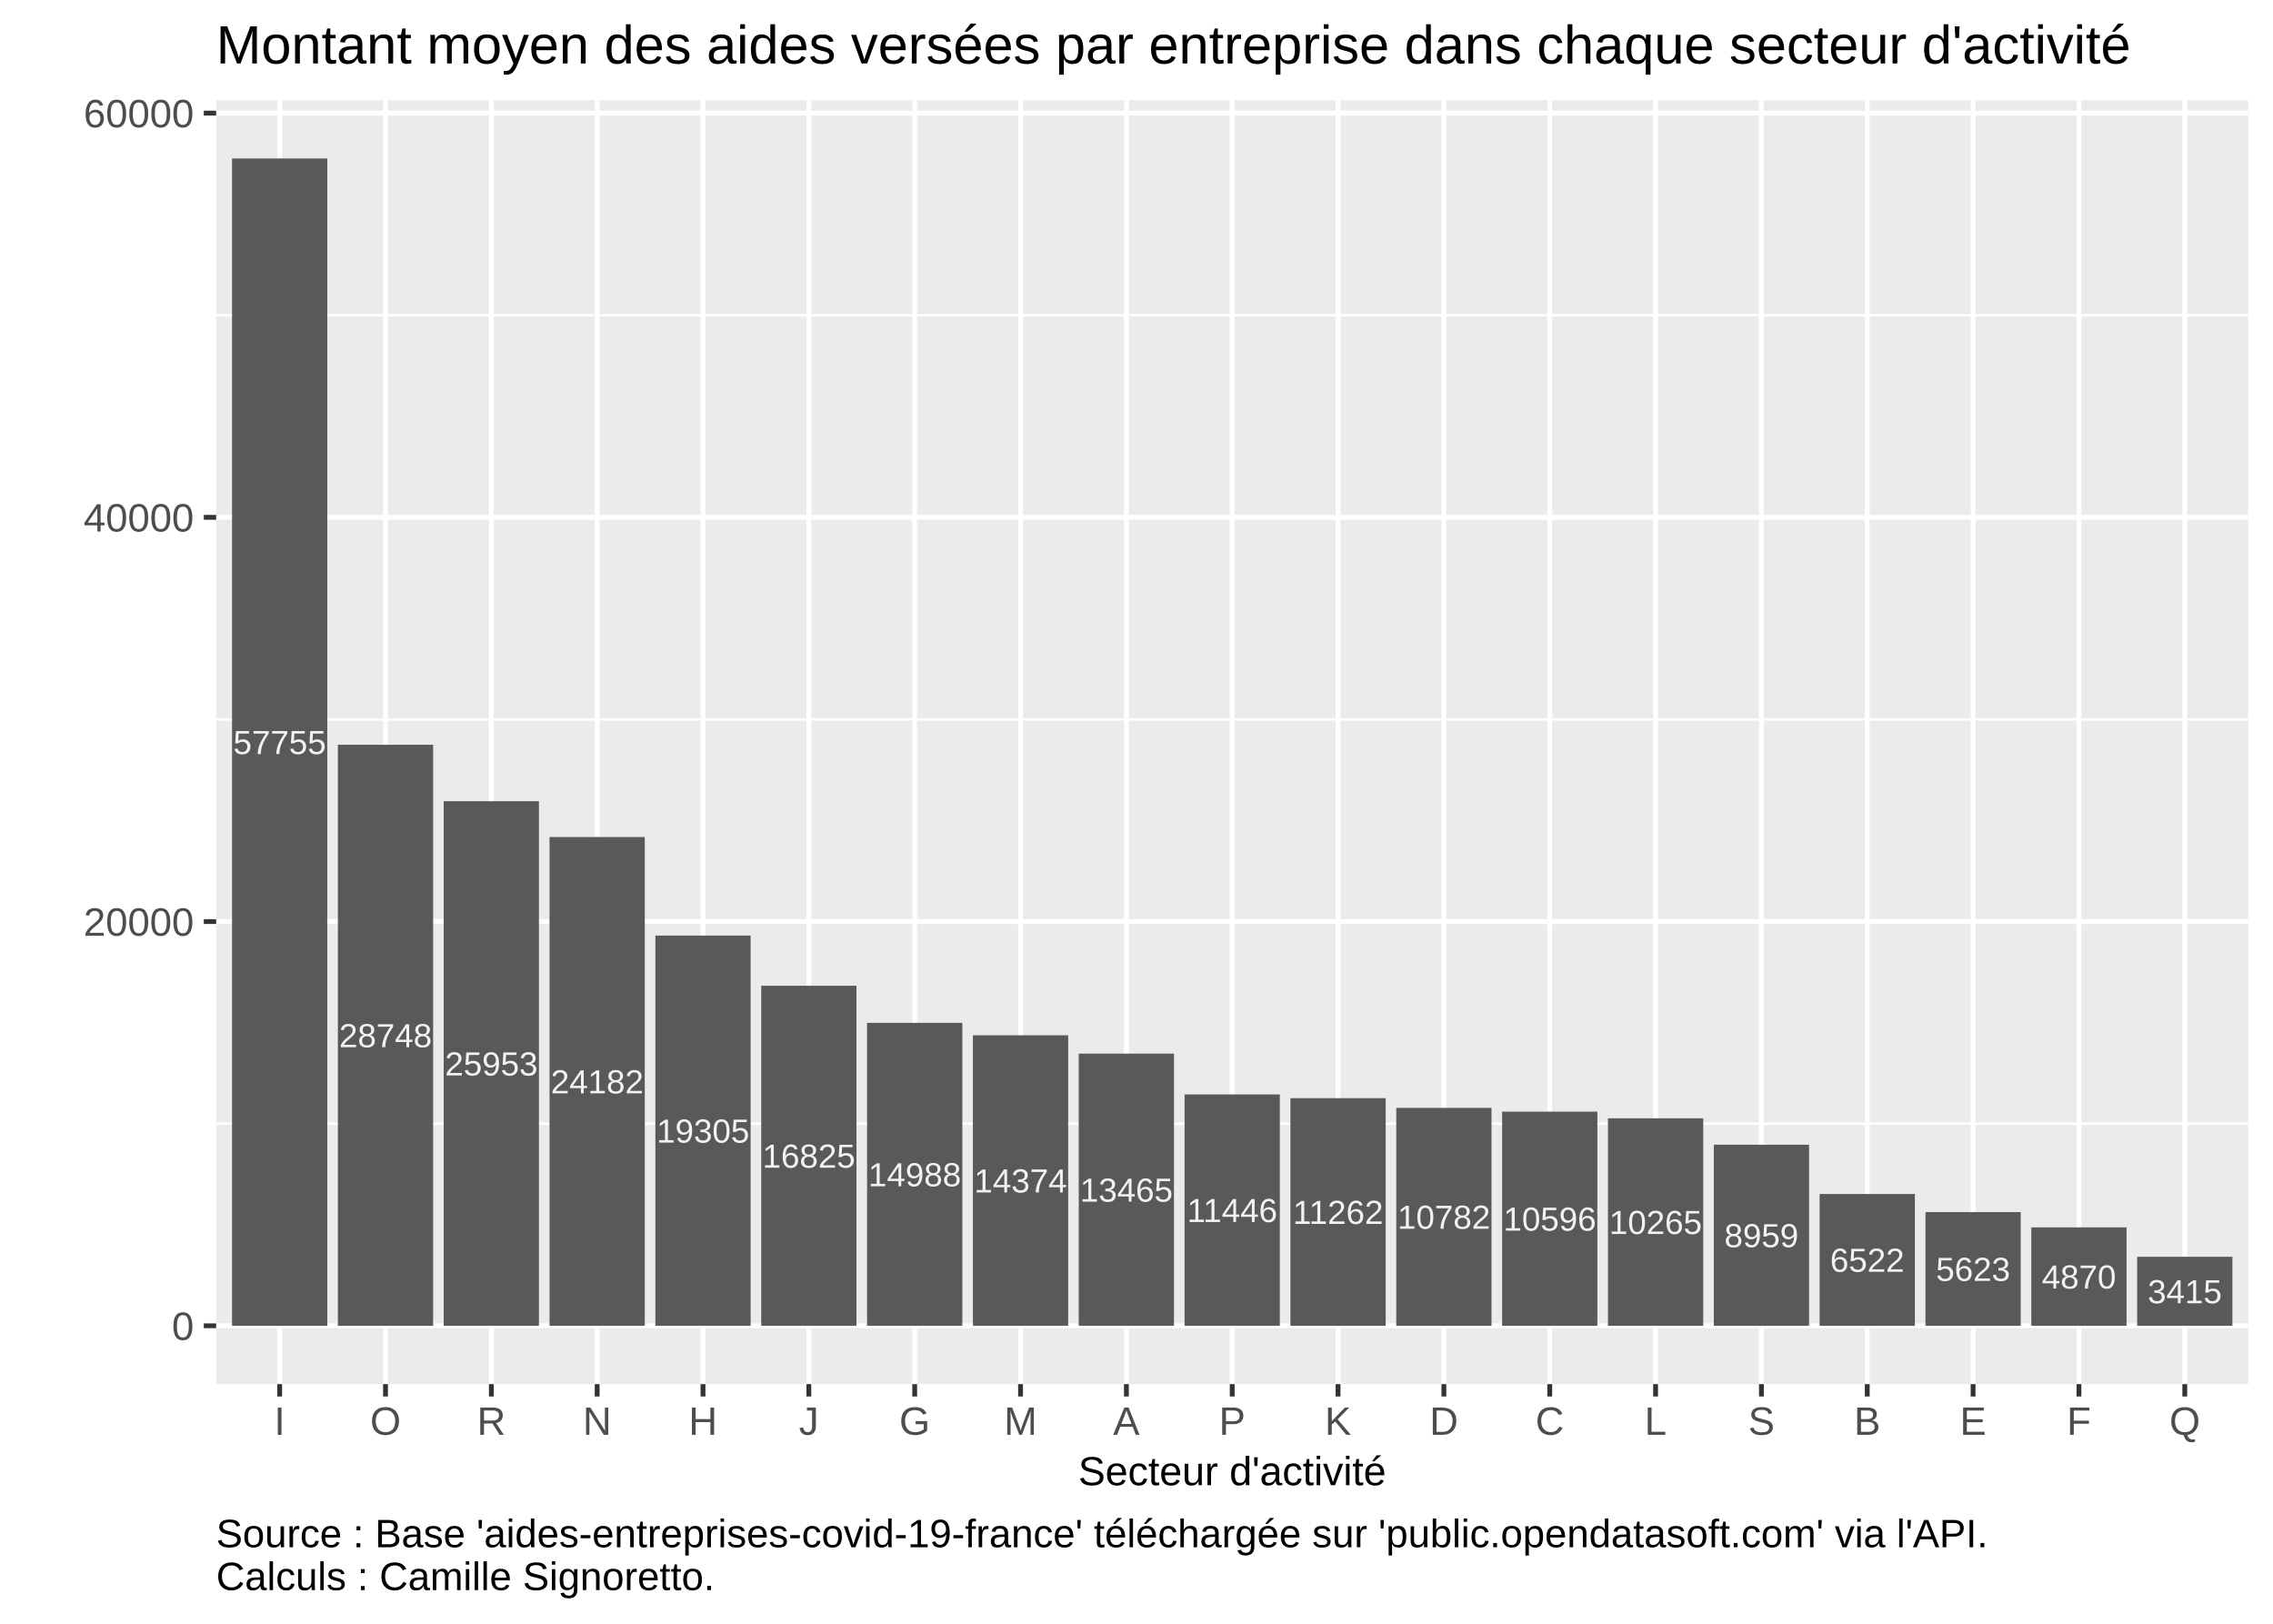
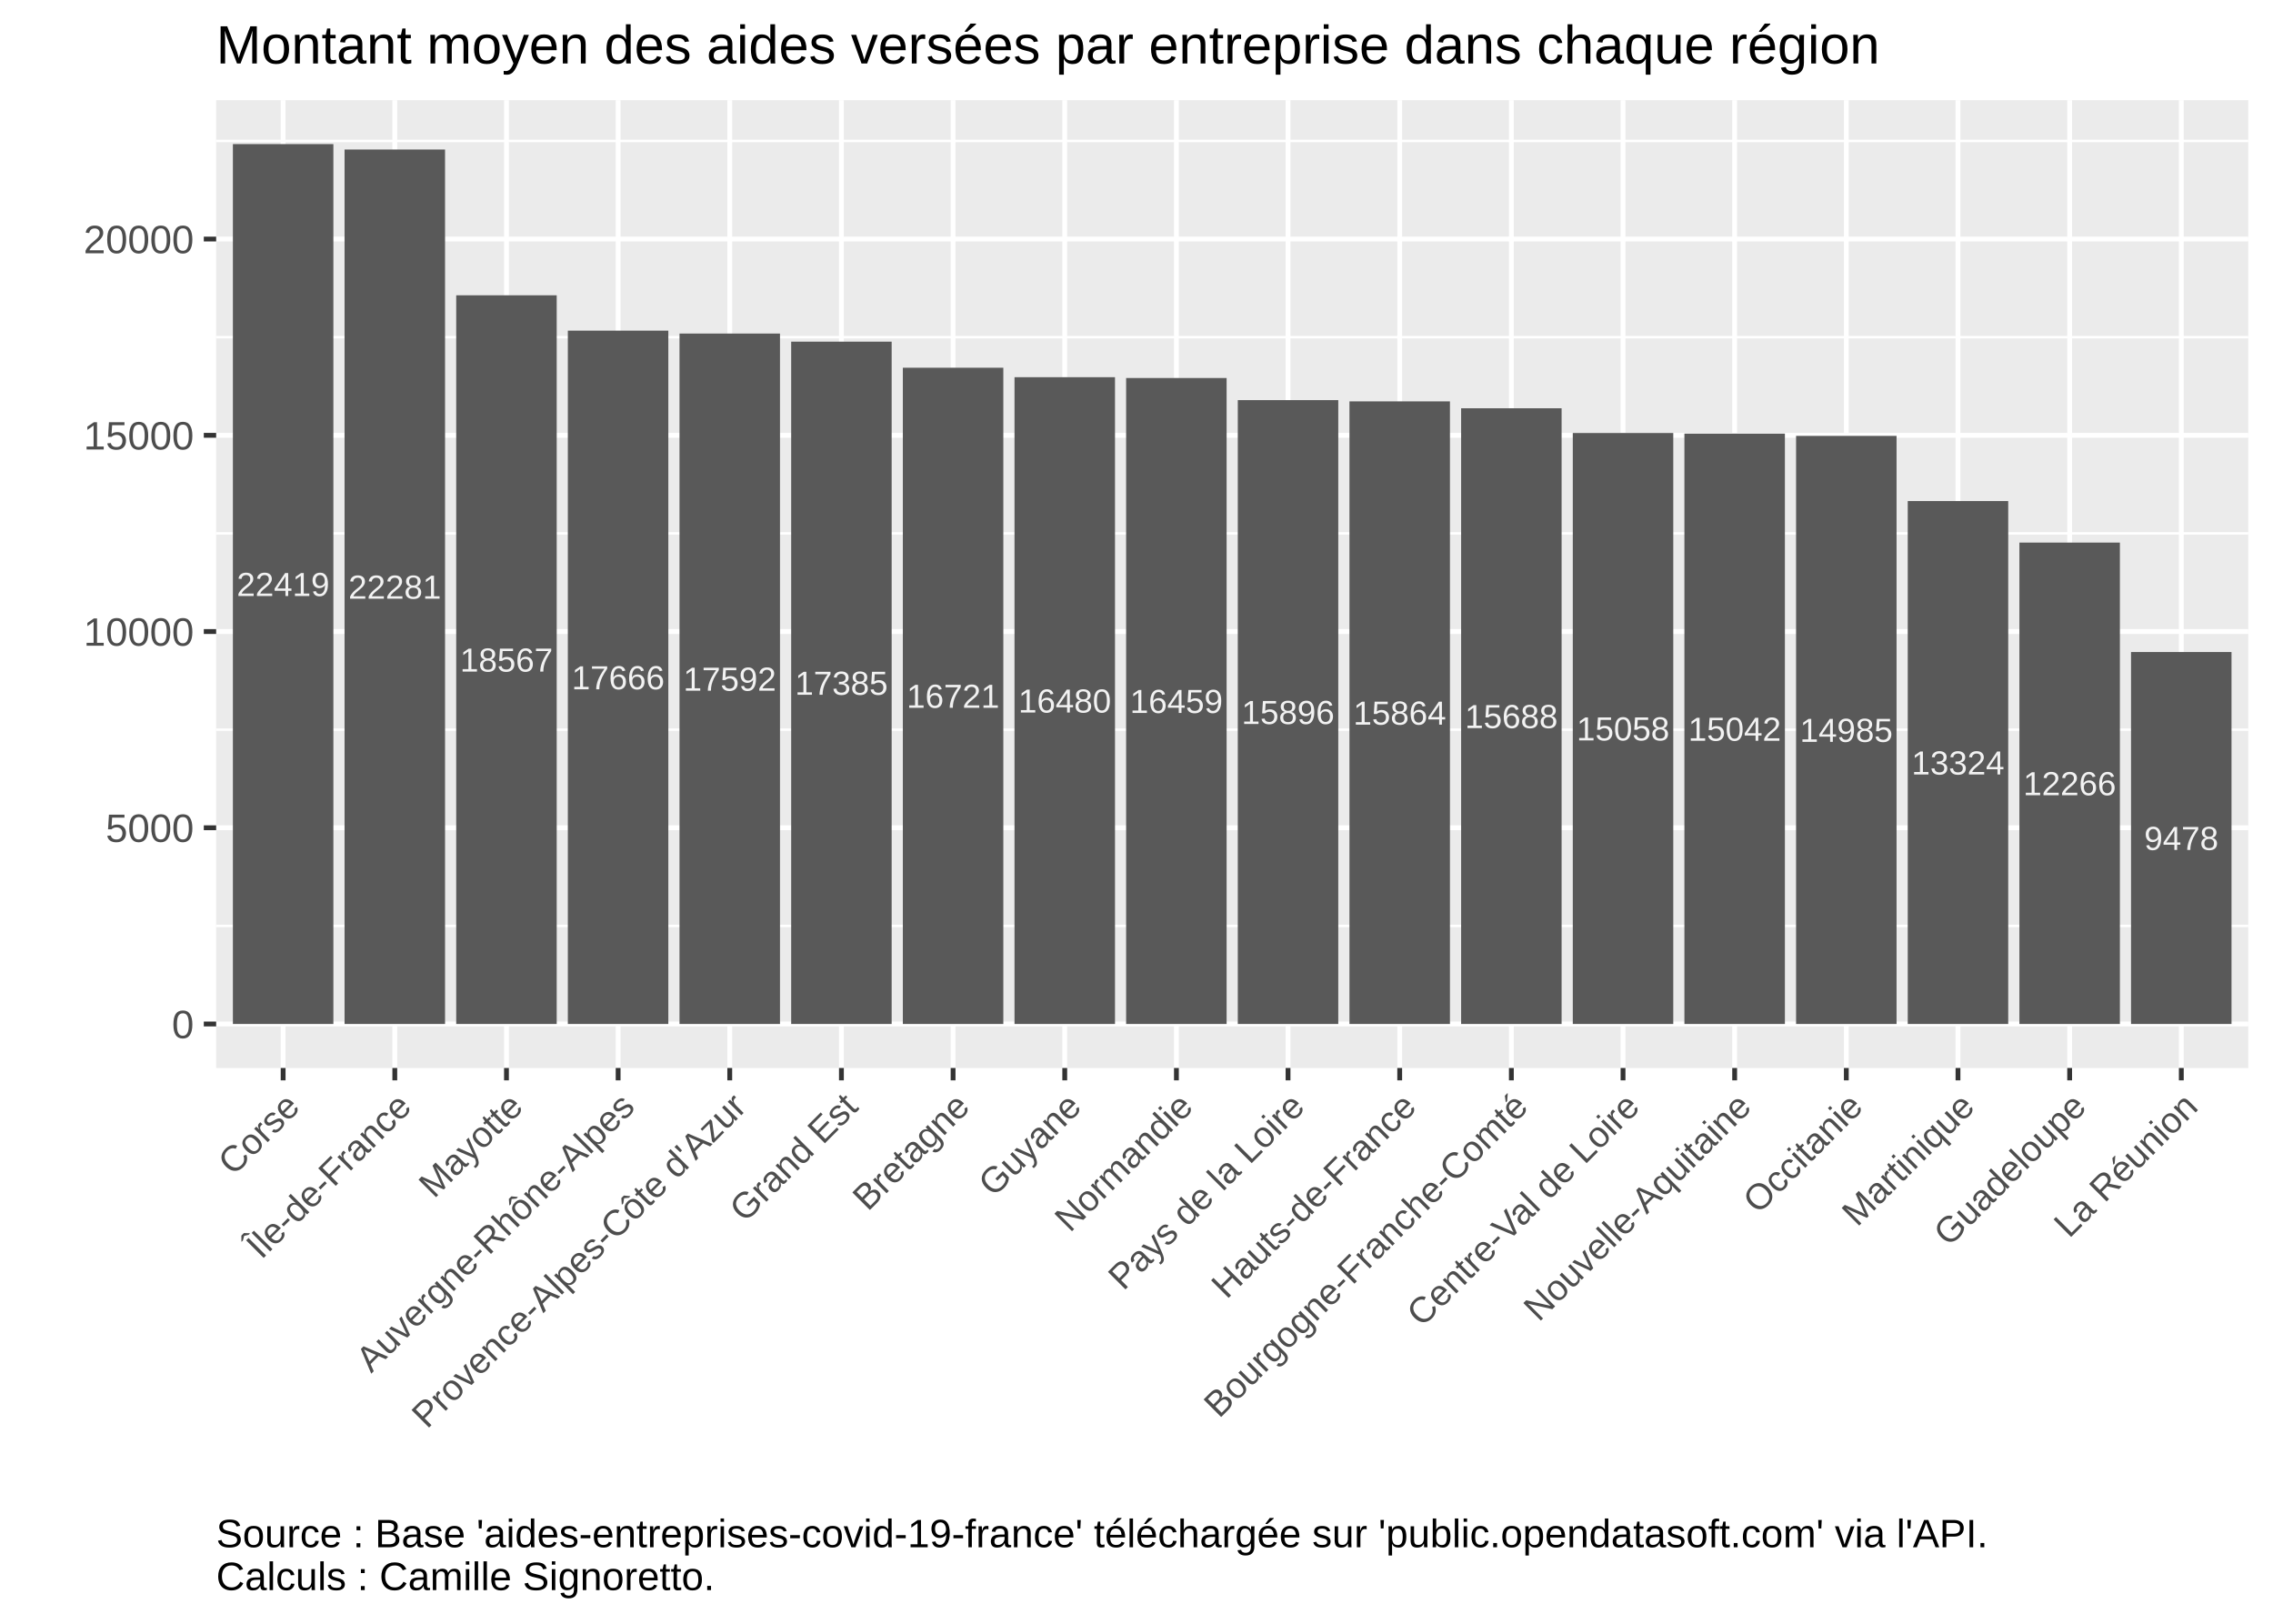
<svg xmlns="http://www.w3.org/2000/svg" class="svglite" width="504.00pt" height="360.00pt" viewBox="0 0 504.00 360.00">
  <defs>
    <style type="text/css">
    .svglite line, .svglite polyline, .svglite polygon, .svglite path, .svglite rect, .svglite circle {
      fill: none;
      stroke: #000000;
      stroke-linecap: round;
      stroke-linejoin: round;
      stroke-miterlimit: 10.00;
    }
    .svglite text {
      white-space: pre;
    }
  </style>
  </defs>
  <rect width="100%" height="100%" style="stroke: none; fill: #FFFFFF;" />
  <defs>
    <clipPath id="cpMC4wMHw1MDQuMDB8MC4wMHwzNjAuMDA=">
      <rect x="0.00" y="0.00" width="504.00" height="360.00" />
    </clipPath>
  </defs>
  <g clip-path="url(#cpMC4wMHw1MDQuMDB8MC4wMHwzNjAuMDA=)">
    <rect x="0.00" y="0.00" width="504.00" height="360.00" style="stroke-width: 1.07; stroke: #FFFFFF; fill: #FFFFFF;" />
  </g>
  <defs>
-     <clipPath id="cpNDcuOTN8NDk4LjUyfDIyLjIwfDMwNi44OA==">
-       <rect x="47.93" y="22.20" width="450.59" height="284.69" />
+     <clipPath id="cpNDcuOTN8NDk4LjUyfDIyLjIwfDIzNi43OQ==">
+       <rect x="47.93" y="22.20" width="450.59" height="214.59" />
    </clipPath>
  </defs>
-   <g clip-path="url(#cpNDcuOTN8NDk4LjUyfDIyLjIwfDMwNi44OA==)">
-     <rect x="47.93" y="22.20" width="450.59" height="284.69" style="stroke-width: 1.07; stroke: none; fill: #EBEBEB;" />
-     <polyline points="47.93,249.13 498.52,249.13 " style="stroke-width: 0.53; stroke: #FFFFFF; stroke-linecap: butt;" />
-     <polyline points="47.93,159.51 498.52,159.51 " style="stroke-width: 0.53; stroke: #FFFFFF; stroke-linecap: butt;" />
-     <polyline points="47.93,69.89 498.52,69.89 " style="stroke-width: 0.53; stroke: #FFFFFF; stroke-linecap: butt;" />
-     <polyline points="47.93,293.94 498.52,293.94 " style="stroke-width: 1.07; stroke: #FFFFFF; stroke-linecap: butt;" />
-     <polyline points="47.93,204.32 498.52,204.32 " style="stroke-width: 1.07; stroke: #FFFFFF; stroke-linecap: butt;" />
-     <polyline points="47.93,114.70 498.52,114.70 " style="stroke-width: 1.07; stroke: #FFFFFF; stroke-linecap: butt;" />
-     <polyline points="47.93,25.08 498.52,25.08 " style="stroke-width: 1.07; stroke: #FFFFFF; stroke-linecap: butt;" />
-     <polyline points="62.01,306.88 62.01,22.20 " style="stroke-width: 1.07; stroke: #FFFFFF; stroke-linecap: butt;" />
-     <polyline points="85.48,306.88 85.48,22.20 " style="stroke-width: 1.07; stroke: #FFFFFF; stroke-linecap: butt;" />
-     <polyline points="108.95,306.88 108.95,22.20 " style="stroke-width: 1.07; stroke: #FFFFFF; stroke-linecap: butt;" />
-     <polyline points="132.41,306.88 132.41,22.20 " style="stroke-width: 1.07; stroke: #FFFFFF; stroke-linecap: butt;" />
-     <polyline points="155.88,306.88 155.88,22.20 " style="stroke-width: 1.07; stroke: #FFFFFF; stroke-linecap: butt;" />
-     <polyline points="179.35,306.88 179.35,22.20 " style="stroke-width: 1.07; stroke: #FFFFFF; stroke-linecap: butt;" />
-     <polyline points="202.82,306.88 202.82,22.20 " style="stroke-width: 1.07; stroke: #FFFFFF; stroke-linecap: butt;" />
-     <polyline points="226.29,306.88 226.29,22.20 " style="stroke-width: 1.07; stroke: #FFFFFF; stroke-linecap: butt;" />
-     <polyline points="249.76,306.88 249.76,22.20 " style="stroke-width: 1.07; stroke: #FFFFFF; stroke-linecap: butt;" />
-     <polyline points="273.22,306.88 273.22,22.20 " style="stroke-width: 1.07; stroke: #FFFFFF; stroke-linecap: butt;" />
-     <polyline points="296.69,306.88 296.69,22.20 " style="stroke-width: 1.07; stroke: #FFFFFF; stroke-linecap: butt;" />
-     <polyline points="320.16,306.88 320.16,22.20 " style="stroke-width: 1.07; stroke: #FFFFFF; stroke-linecap: butt;" />
-     <polyline points="343.63,306.88 343.63,22.20 " style="stroke-width: 1.07; stroke: #FFFFFF; stroke-linecap: butt;" />
-     <polyline points="367.10,306.88 367.10,22.20 " style="stroke-width: 1.07; stroke: #FFFFFF; stroke-linecap: butt;" />
-     <polyline points="390.57,306.88 390.57,22.20 " style="stroke-width: 1.07; stroke: #FFFFFF; stroke-linecap: butt;" />
-     <polyline points="414.03,306.88 414.03,22.20 " style="stroke-width: 1.07; stroke: #FFFFFF; stroke-linecap: butt;" />
-     <polyline points="437.50,306.88 437.50,22.20 " style="stroke-width: 1.07; stroke: #FFFFFF; stroke-linecap: butt;" />
-     <polyline points="460.97,306.88 460.97,22.20 " style="stroke-width: 1.07; stroke: #FFFFFF; stroke-linecap: butt;" />
-     <polyline points="484.44,306.88 484.44,22.20 " style="stroke-width: 1.07; stroke: #FFFFFF; stroke-linecap: butt;" />
-     <rect x="98.38" y="177.64" width="21.12" height="116.30" style="stroke-width: 1.07; stroke: none; stroke-linecap: square; stroke-linejoin: miter; fill: #595959;" />
-     <rect x="450.41" y="272.12" width="21.12" height="21.82" style="stroke-width: 1.07; stroke: none; stroke-linecap: square; stroke-linejoin: miter; fill: #595959;" />
-     <rect x="51.45" y="35.14" width="21.12" height="258.81" style="stroke-width: 1.07; stroke: none; stroke-linecap: square; stroke-linejoin: miter; fill: #595959;" />
-     <rect x="121.85" y="185.58" width="21.12" height="108.36" style="stroke-width: 1.07; stroke: none; stroke-linecap: square; stroke-linejoin: miter; fill: #595959;" />
-     <rect x="473.88" y="278.64" width="21.12" height="15.30" style="stroke-width: 1.07; stroke: none; stroke-linecap: square; stroke-linejoin: miter; fill: #595959;" />
-     <rect x="168.79" y="218.55" width="21.12" height="75.39" style="stroke-width: 1.07; stroke: none; stroke-linecap: square; stroke-linejoin: miter; fill: #595959;" />
-     <rect x="286.13" y="243.48" width="21.12" height="50.47" style="stroke-width: 1.07; stroke: none; stroke-linecap: square; stroke-linejoin: miter; fill: #595959;" />
-     <rect x="356.54" y="247.94" width="21.12" height="46.00" style="stroke-width: 1.07; stroke: none; stroke-linecap: square; stroke-linejoin: miter; fill: #595959;" />
-     <rect x="192.26" y="226.78" width="21.12" height="67.16" style="stroke-width: 1.07; stroke: none; stroke-linecap: square; stroke-linejoin: miter; fill: #595959;" />
-     <rect x="426.94" y="268.74" width="21.12" height="25.20" style="stroke-width: 1.07; stroke: none; stroke-linecap: square; stroke-linejoin: miter; fill: #595959;" />
-     <rect x="239.19" y="233.60" width="21.12" height="60.34" style="stroke-width: 1.07; stroke: none; stroke-linecap: square; stroke-linejoin: miter; fill: #595959;" />
-     <rect x="333.07" y="246.46" width="21.12" height="47.48" style="stroke-width: 1.07; stroke: none; stroke-linecap: square; stroke-linejoin: miter; fill: #595959;" />
-     <rect x="380.01" y="253.80" width="21.12" height="40.15" style="stroke-width: 1.07; stroke: none; stroke-linecap: square; stroke-linejoin: miter; fill: #595959;" />
-     <rect x="262.66" y="242.65" width="21.12" height="51.29" style="stroke-width: 1.07; stroke: none; stroke-linecap: square; stroke-linejoin: miter; fill: #595959;" />
-     <rect x="309.60" y="245.63" width="21.12" height="48.32" style="stroke-width: 1.07; stroke: none; stroke-linecap: square; stroke-linejoin: miter; fill: #595959;" />
-     <rect x="145.32" y="207.43" width="21.12" height="86.51" style="stroke-width: 1.07; stroke: none; stroke-linecap: square; stroke-linejoin: miter; fill: #595959;" />
-     <rect x="215.73" y="229.53" width="21.12" height="64.41" style="stroke-width: 1.07; stroke: none; stroke-linecap: square; stroke-linejoin: miter; fill: #595959;" />
-     <rect x="403.47" y="264.72" width="21.12" height="29.23" style="stroke-width: 1.07; stroke: none; stroke-linecap: square; stroke-linejoin: miter; fill: #595959;" />
-     <rect x="74.92" y="165.12" width="21.12" height="128.82" style="stroke-width: 1.07; stroke: none; stroke-linecap: square; stroke-linejoin: miter; fill: #595959;" />
-     <text x="108.95" y="238.44" text-anchor="middle" style="font-size: 7.40px;fill: #F2F2F2; font-family: &quot;Arial&quot;;" textLength="20.56px" lengthAdjust="spacingAndGlyphs">25953</text>
-     <text x="460.97" y="285.68" text-anchor="middle" style="font-size: 7.40px;fill: #F2F2F2; font-family: &quot;Arial&quot;;" textLength="16.44px" lengthAdjust="spacingAndGlyphs">4870</text>
-     <text x="62.01" y="167.18" text-anchor="middle" style="font-size: 7.40px;fill: #F2F2F2; font-family: &quot;Arial&quot;;" textLength="20.56px" lengthAdjust="spacingAndGlyphs">57755</text>
-     <text x="132.41" y="242.41" text-anchor="middle" style="font-size: 7.40px;fill: #F2F2F2; font-family: &quot;Arial&quot;;" textLength="20.56px" lengthAdjust="spacingAndGlyphs">24182</text>
-     <text x="484.44" y="288.94" text-anchor="middle" style="font-size: 7.40px;fill: #F2F2F2; font-family: &quot;Arial&quot;;" textLength="16.44px" lengthAdjust="spacingAndGlyphs">3415</text>
-     <text x="179.35" y="258.89" text-anchor="middle" style="font-size: 7.40px;fill: #F2F2F2; font-family: &quot;Arial&quot;;" textLength="20.56px" lengthAdjust="spacingAndGlyphs">16825</text>
-     <text x="296.69" y="271.35" text-anchor="middle" style="font-size: 7.40px;fill: #F2F2F2; font-family: &quot;Arial&quot;;" textLength="20.01px" lengthAdjust="spacingAndGlyphs">11262</text>
-     <text x="367.10" y="273.59" text-anchor="middle" style="font-size: 7.40px;fill: #F2F2F2; font-family: &quot;Arial&quot;;" textLength="20.56px" lengthAdjust="spacingAndGlyphs">10265</text>
-     <text x="202.82" y="263.01" text-anchor="middle" style="font-size: 7.40px;fill: #F2F2F2; font-family: &quot;Arial&quot;;" textLength="20.56px" lengthAdjust="spacingAndGlyphs">14988</text>
-     <text x="437.50" y="283.99" text-anchor="middle" style="font-size: 7.40px;fill: #F2F2F2; font-family: &quot;Arial&quot;;" textLength="16.44px" lengthAdjust="spacingAndGlyphs">5623</text>
-     <text x="249.76" y="266.42" text-anchor="middle" style="font-size: 7.40px;fill: #F2F2F2; font-family: &quot;Arial&quot;;" textLength="20.56px" lengthAdjust="spacingAndGlyphs">13465</text>
-     <text x="343.63" y="272.85" text-anchor="middle" style="font-size: 7.40px;fill: #F2F2F2; font-family: &quot;Arial&quot;;" textLength="20.56px" lengthAdjust="spacingAndGlyphs">10596</text>
-     <text x="390.57" y="276.51" text-anchor="middle" style="font-size: 7.40px;fill: #F2F2F2; font-family: &quot;Arial&quot;;" textLength="16.44px" lengthAdjust="spacingAndGlyphs">8959</text>
-     <text x="273.22" y="270.94" text-anchor="middle" style="font-size: 7.40px;fill: #F2F2F2; font-family: &quot;Arial&quot;;" textLength="20.01px" lengthAdjust="spacingAndGlyphs">11446</text>
-     <text x="320.16" y="272.43" text-anchor="middle" style="font-size: 7.40px;fill: #F2F2F2; font-family: &quot;Arial&quot;;" textLength="20.56px" lengthAdjust="spacingAndGlyphs">10782</text>
-     <text x="155.88" y="253.33" text-anchor="middle" style="font-size: 7.40px;fill: #F2F2F2; font-family: &quot;Arial&quot;;" textLength="20.56px" lengthAdjust="spacingAndGlyphs">19305</text>
-     <text x="226.29" y="264.38" text-anchor="middle" style="font-size: 7.40px;fill: #F2F2F2; font-family: &quot;Arial&quot;;" textLength="20.56px" lengthAdjust="spacingAndGlyphs">14374</text>
-     <text x="414.03" y="281.97" text-anchor="middle" style="font-size: 7.40px;fill: #F2F2F2; font-family: &quot;Arial&quot;;" textLength="16.44px" lengthAdjust="spacingAndGlyphs">6522</text>
-     <text x="85.48" y="232.18" text-anchor="middle" style="font-size: 7.40px;fill: #F2F2F2; font-family: &quot;Arial&quot;;" textLength="20.56px" lengthAdjust="spacingAndGlyphs">28748</text>
+   <g clip-path="url(#cpNDcuOTN8NDk4LjUyfDIyLjIwfDIzNi43OQ==)">
+     <rect x="47.93" y="22.20" width="450.59" height="214.59" style="stroke-width: 1.07; stroke: none; fill: #EBEBEB;" />
+     <polyline points="47.93,205.28 498.52,205.28 " style="stroke-width: 0.53; stroke: #FFFFFF; stroke-linecap: butt;" />
+     <polyline points="47.93,161.77 498.52,161.77 " style="stroke-width: 0.53; stroke: #FFFFFF; stroke-linecap: butt;" />
+     <polyline points="47.93,118.26 498.52,118.26 " style="stroke-width: 0.53; stroke: #FFFFFF; stroke-linecap: butt;" />
+     <polyline points="47.93,74.75 498.52,74.75 " style="stroke-width: 0.53; stroke: #FFFFFF; stroke-linecap: butt;" />
+     <polyline points="47.93,31.25 498.52,31.25 " style="stroke-width: 0.53; stroke: #FFFFFF; stroke-linecap: butt;" />
+     <polyline points="47.93,227.03 498.52,227.03 " style="stroke-width: 1.07; stroke: #FFFFFF; stroke-linecap: butt;" />
+     <polyline points="47.93,183.52 498.52,183.52 " style="stroke-width: 1.07; stroke: #FFFFFF; stroke-linecap: butt;" />
+     <polyline points="47.93,140.02 498.52,140.02 " style="stroke-width: 1.07; stroke: #FFFFFF; stroke-linecap: butt;" />
+     <polyline points="47.93,96.51 498.52,96.51 " style="stroke-width: 1.07; stroke: #FFFFFF; stroke-linecap: butt;" />
+     <polyline points="47.93,53.00 498.52,53.00 " style="stroke-width: 1.07; stroke: #FFFFFF; stroke-linecap: butt;" />
+     <polyline points="62.78,236.79 62.78,22.20 " style="stroke-width: 1.07; stroke: #FFFFFF; stroke-linecap: butt;" />
+     <polyline points="87.54,236.79 87.54,22.20 " style="stroke-width: 1.07; stroke: #FFFFFF; stroke-linecap: butt;" />
+     <polyline points="112.30,236.79 112.30,22.20 " style="stroke-width: 1.07; stroke: #FFFFFF; stroke-linecap: butt;" />
+     <polyline points="137.06,236.79 137.06,22.20 " style="stroke-width: 1.07; stroke: #FFFFFF; stroke-linecap: butt;" />
+     <polyline points="161.81,236.79 161.81,22.20 " style="stroke-width: 1.07; stroke: #FFFFFF; stroke-linecap: butt;" />
+     <polyline points="186.57,236.79 186.57,22.20 " style="stroke-width: 1.07; stroke: #FFFFFF; stroke-linecap: butt;" />
+     <polyline points="211.33,236.79 211.33,22.20 " style="stroke-width: 1.07; stroke: #FFFFFF; stroke-linecap: butt;" />
+     <polyline points="236.09,236.79 236.09,22.20 " style="stroke-width: 1.07; stroke: #FFFFFF; stroke-linecap: butt;" />
+     <polyline points="260.85,236.79 260.85,22.20 " style="stroke-width: 1.07; stroke: #FFFFFF; stroke-linecap: butt;" />
+     <polyline points="285.60,236.79 285.60,22.20 " style="stroke-width: 1.07; stroke: #FFFFFF; stroke-linecap: butt;" />
+     <polyline points="310.36,236.79 310.36,22.20 " style="stroke-width: 1.07; stroke: #FFFFFF; stroke-linecap: butt;" />
+     <polyline points="335.12,236.79 335.12,22.20 " style="stroke-width: 1.07; stroke: #FFFFFF; stroke-linecap: butt;" />
+     <polyline points="359.88,236.79 359.88,22.20 " style="stroke-width: 1.07; stroke: #FFFFFF; stroke-linecap: butt;" />
+     <polyline points="384.63,236.79 384.63,22.20 " style="stroke-width: 1.07; stroke: #FFFFFF; stroke-linecap: butt;" />
+     <polyline points="409.39,236.79 409.39,22.20 " style="stroke-width: 1.07; stroke: #FFFFFF; stroke-linecap: butt;" />
+     <polyline points="434.15,236.79 434.15,22.20 " style="stroke-width: 1.07; stroke: #FFFFFF; stroke-linecap: butt;" />
+     <polyline points="458.91,236.79 458.91,22.20 " style="stroke-width: 1.07; stroke: #FFFFFF; stroke-linecap: butt;" />
+     <polyline points="483.67,236.79 483.67,22.20 " style="stroke-width: 1.07; stroke: #FFFFFF; stroke-linecap: butt;" />
+     <rect x="125.91" y="73.31" width="22.28" height="153.72" style="stroke-width: 1.07; stroke: none; stroke-linecap: square; stroke-linejoin: miter; fill: #595959;" />
+     <rect x="323.98" y="90.52" width="22.28" height="136.51" style="stroke-width: 1.07; stroke: none; stroke-linecap: square; stroke-linejoin: miter; fill: #595959;" />
+     <rect x="200.19" y="81.53" width="22.28" height="145.50" style="stroke-width: 1.07; stroke: none; stroke-linecap: square; stroke-linejoin: miter; fill: #595959;" />
+     <rect x="348.74" y="96.00" width="22.28" height="131.03" style="stroke-width: 1.07; stroke: none; stroke-linecap: square; stroke-linejoin: miter; fill: #595959;" />
+     <rect x="51.64" y="31.95" width="22.28" height="195.08" style="stroke-width: 1.07; stroke: none; stroke-linecap: square; stroke-linejoin: miter; fill: #595959;" />
+     <rect x="175.43" y="75.75" width="22.28" height="151.28" style="stroke-width: 1.07; stroke: none; stroke-linecap: square; stroke-linejoin: miter; fill: #595959;" />
+     <rect x="447.77" y="120.30" width="22.28" height="106.73" style="stroke-width: 1.07; stroke: none; stroke-linecap: square; stroke-linejoin: miter; fill: #595959;" />
+     <rect x="299.22" y="88.99" width="22.28" height="138.04" style="stroke-width: 1.07; stroke: none; stroke-linecap: square; stroke-linejoin: miter; fill: #595959;" />
+     <rect x="76.40" y="33.15" width="22.28" height="193.88" style="stroke-width: 1.07; stroke: none; stroke-linecap: square; stroke-linejoin: miter; fill: #595959;" />
+     <rect x="423.01" y="111.09" width="22.28" height="115.94" style="stroke-width: 1.07; stroke: none; stroke-linecap: square; stroke-linejoin: miter; fill: #595959;" />
+     <rect x="101.16" y="65.47" width="22.28" height="161.56" style="stroke-width: 1.07; stroke: none; stroke-linecap: square; stroke-linejoin: miter; fill: #595959;" />
+     <rect x="249.70" y="83.81" width="22.28" height="143.22" style="stroke-width: 1.07; stroke: none; stroke-linecap: square; stroke-linejoin: miter; fill: #595959;" />
+     <rect x="373.49" y="96.14" width="22.28" height="130.89" style="stroke-width: 1.07; stroke: none; stroke-linecap: square; stroke-linejoin: miter; fill: #595959;" />
+     <rect x="398.25" y="96.64" width="22.28" height="130.39" style="stroke-width: 1.07; stroke: none; stroke-linecap: square; stroke-linejoin: miter; fill: #595959;" />
+     <rect x="274.46" y="88.71" width="22.28" height="138.32" style="stroke-width: 1.07; stroke: none; stroke-linecap: square; stroke-linejoin: miter; fill: #595959;" />
+     <rect x="150.67" y="73.95" width="22.28" height="153.08" style="stroke-width: 1.07; stroke: none; stroke-linecap: square; stroke-linejoin: miter; fill: #595959;" />
+     <rect x="472.52" y="144.56" width="22.28" height="82.47" style="stroke-width: 1.07; stroke: none; stroke-linecap: square; stroke-linejoin: miter; fill: #595959;" />
+     <rect x="224.95" y="83.63" width="22.28" height="143.40" style="stroke-width: 1.07; stroke: none; stroke-linecap: square; stroke-linejoin: miter; fill: #595959;" />
+     <text x="137.06" y="152.82" text-anchor="middle" style="font-size: 7.40px;fill: #F2F2F2; font-family: &quot;Arial&quot;;" textLength="20.56px" lengthAdjust="spacingAndGlyphs">17666</text>
+     <text x="335.12" y="161.42" text-anchor="middle" style="font-size: 7.40px;fill: #F2F2F2; font-family: &quot;Arial&quot;;" textLength="20.56px" lengthAdjust="spacingAndGlyphs">15688</text>
+     <text x="211.33" y="156.93" text-anchor="middle" style="font-size: 7.40px;fill: #F2F2F2; font-family: &quot;Arial&quot;;" textLength="20.56px" lengthAdjust="spacingAndGlyphs">16721</text>
+     <text x="359.88" y="164.16" text-anchor="middle" style="font-size: 7.40px;fill: #F2F2F2; font-family: &quot;Arial&quot;;" textLength="20.56px" lengthAdjust="spacingAndGlyphs">15058</text>
+     <text x="62.78" y="132.14" text-anchor="middle" style="font-size: 7.40px;fill: #F2F2F2; font-family: &quot;Arial&quot;;" textLength="20.56px" lengthAdjust="spacingAndGlyphs">22419</text>
+     <text x="186.57" y="154.04" text-anchor="middle" style="font-size: 7.40px;fill: #F2F2F2; font-family: &quot;Arial&quot;;" textLength="20.56px" lengthAdjust="spacingAndGlyphs">17385</text>
+     <text x="458.91" y="176.31" text-anchor="middle" style="font-size: 7.40px;fill: #F2F2F2; font-family: &quot;Arial&quot;;" textLength="20.56px" lengthAdjust="spacingAndGlyphs">12266</text>
+     <text x="310.36" y="160.66" text-anchor="middle" style="font-size: 7.40px;fill: #F2F2F2; font-family: &quot;Arial&quot;;" textLength="20.56px" lengthAdjust="spacingAndGlyphs">15864</text>
+     <text x="87.54" y="132.74" text-anchor="middle" style="font-size: 7.40px;fill: #F2F2F2; font-family: &quot;Arial&quot;;" textLength="20.56px" lengthAdjust="spacingAndGlyphs">22281</text>
+     <text x="434.15" y="171.71" text-anchor="middle" style="font-size: 7.40px;fill: #F2F2F2; font-family: &quot;Arial&quot;;" textLength="20.56px" lengthAdjust="spacingAndGlyphs">13324</text>
+     <text x="112.30" y="148.90" text-anchor="middle" style="font-size: 7.40px;fill: #F2F2F2; font-family: &quot;Arial&quot;;" textLength="20.56px" lengthAdjust="spacingAndGlyphs">18567</text>
+     <text x="260.85" y="158.07" text-anchor="middle" style="font-size: 7.40px;fill: #F2F2F2; font-family: &quot;Arial&quot;;" textLength="20.56px" lengthAdjust="spacingAndGlyphs">16459</text>
+     <text x="384.63" y="164.23" text-anchor="middle" style="font-size: 7.40px;fill: #F2F2F2; font-family: &quot;Arial&quot;;" textLength="20.56px" lengthAdjust="spacingAndGlyphs">15042</text>
+     <text x="409.39" y="164.48" text-anchor="middle" style="font-size: 7.40px;fill: #F2F2F2; font-family: &quot;Arial&quot;;" textLength="20.56px" lengthAdjust="spacingAndGlyphs">14985</text>
+     <text x="285.60" y="160.52" text-anchor="middle" style="font-size: 7.40px;fill: #F2F2F2; font-family: &quot;Arial&quot;;" textLength="20.56px" lengthAdjust="spacingAndGlyphs">15896</text>
+     <text x="161.81" y="153.14" text-anchor="middle" style="font-size: 7.40px;fill: #F2F2F2; font-family: &quot;Arial&quot;;" textLength="20.56px" lengthAdjust="spacingAndGlyphs">17592</text>
+     <text x="483.67" y="188.44" text-anchor="middle" style="font-size: 7.40px;fill: #F2F2F2; font-family: &quot;Arial&quot;;" textLength="16.44px" lengthAdjust="spacingAndGlyphs">9478</text>
+     <text x="236.09" y="157.98" text-anchor="middle" style="font-size: 7.40px;fill: #F2F2F2; font-family: &quot;Arial&quot;;" textLength="20.56px" lengthAdjust="spacingAndGlyphs">16480</text>
  </g>
  <g clip-path="url(#cpMC4wMHw1MDQuMDB8MC4wMHwzNjAuMDA=)">
-     <text x="43.00" y="297.09" text-anchor="end" style="font-size: 8.80px;fill: #4D4D4D; font-family: &quot;Arial&quot;;" textLength="4.90px" lengthAdjust="spacingAndGlyphs">0</text>
-     <text x="43.00" y="207.47" text-anchor="end" style="font-size: 8.80px;fill: #4D4D4D; font-family: &quot;Arial&quot;;" textLength="24.48px" lengthAdjust="spacingAndGlyphs">20000</text>
-     <text x="43.00" y="117.85" text-anchor="end" style="font-size: 8.80px;fill: #4D4D4D; font-family: &quot;Arial&quot;;" textLength="24.48px" lengthAdjust="spacingAndGlyphs">40000</text>
-     <text x="43.00" y="28.23" text-anchor="end" style="font-size: 8.80px;fill: #4D4D4D; font-family: &quot;Arial&quot;;" textLength="24.48px" lengthAdjust="spacingAndGlyphs">60000</text>
-     <polyline points="45.19,293.94 47.93,293.94 " style="stroke-width: 1.07; stroke: #333333; stroke-linecap: butt;" />
-     <polyline points="45.19,204.32 47.93,204.32 " style="stroke-width: 1.07; stroke: #333333; stroke-linecap: butt;" />
-     <polyline points="45.19,114.70 47.93,114.70 " style="stroke-width: 1.07; stroke: #333333; stroke-linecap: butt;" />
-     <polyline points="45.19,25.08 47.93,25.08 " style="stroke-width: 1.07; stroke: #333333; stroke-linecap: butt;" />
-     <polyline points="62.01,309.62 62.01,306.88 " style="stroke-width: 1.07; stroke: #333333; stroke-linecap: butt;" />
-     <polyline points="85.48,309.62 85.48,306.88 " style="stroke-width: 1.07; stroke: #333333; stroke-linecap: butt;" />
-     <polyline points="108.95,309.62 108.95,306.88 " style="stroke-width: 1.07; stroke: #333333; stroke-linecap: butt;" />
-     <polyline points="132.41,309.62 132.41,306.88 " style="stroke-width: 1.07; stroke: #333333; stroke-linecap: butt;" />
-     <polyline points="155.88,309.62 155.88,306.88 " style="stroke-width: 1.07; stroke: #333333; stroke-linecap: butt;" />
-     <polyline points="179.35,309.62 179.35,306.88 " style="stroke-width: 1.07; stroke: #333333; stroke-linecap: butt;" />
-     <polyline points="202.82,309.62 202.82,306.88 " style="stroke-width: 1.07; stroke: #333333; stroke-linecap: butt;" />
-     <polyline points="226.29,309.62 226.29,306.88 " style="stroke-width: 1.07; stroke: #333333; stroke-linecap: butt;" />
-     <polyline points="249.76,309.62 249.76,306.88 " style="stroke-width: 1.07; stroke: #333333; stroke-linecap: butt;" />
-     <polyline points="273.22,309.62 273.22,306.88 " style="stroke-width: 1.07; stroke: #333333; stroke-linecap: butt;" />
-     <polyline points="296.69,309.62 296.69,306.88 " style="stroke-width: 1.07; stroke: #333333; stroke-linecap: butt;" />
-     <polyline points="320.16,309.62 320.16,306.88 " style="stroke-width: 1.07; stroke: #333333; stroke-linecap: butt;" />
-     <polyline points="343.63,309.62 343.63,306.88 " style="stroke-width: 1.07; stroke: #333333; stroke-linecap: butt;" />
-     <polyline points="367.10,309.62 367.10,306.88 " style="stroke-width: 1.07; stroke: #333333; stroke-linecap: butt;" />
-     <polyline points="390.57,309.62 390.57,306.88 " style="stroke-width: 1.07; stroke: #333333; stroke-linecap: butt;" />
-     <polyline points="414.03,309.62 414.03,306.88 " style="stroke-width: 1.07; stroke: #333333; stroke-linecap: butt;" />
-     <polyline points="437.50,309.62 437.50,306.88 " style="stroke-width: 1.07; stroke: #333333; stroke-linecap: butt;" />
-     <polyline points="460.97,309.62 460.97,306.88 " style="stroke-width: 1.07; stroke: #333333; stroke-linecap: butt;" />
-     <polyline points="484.44,309.62 484.44,306.88 " style="stroke-width: 1.07; stroke: #333333; stroke-linecap: butt;" />
-     <text x="62.01" y="318.11" text-anchor="middle" style="font-size: 8.80px;fill: #4D4D4D; font-family: &quot;Arial&quot;;" textLength="2.45px" lengthAdjust="spacingAndGlyphs">I</text>
-     <text x="85.48" y="318.11" text-anchor="middle" style="font-size: 8.80px;fill: #4D4D4D; font-family: &quot;Arial&quot;;" textLength="6.85px" lengthAdjust="spacingAndGlyphs">O</text>
-     <text x="108.95" y="318.11" text-anchor="middle" style="font-size: 8.80px;fill: #4D4D4D; font-family: &quot;Arial&quot;;" textLength="6.35px" lengthAdjust="spacingAndGlyphs">R</text>
-     <text x="132.41" y="318.11" text-anchor="middle" style="font-size: 8.80px;fill: #4D4D4D; font-family: &quot;Arial&quot;;" textLength="6.35px" lengthAdjust="spacingAndGlyphs">N</text>
-     <text x="155.88" y="318.11" text-anchor="middle" style="font-size: 8.80px;fill: #4D4D4D; font-family: &quot;Arial&quot;;" textLength="6.35px" lengthAdjust="spacingAndGlyphs">H</text>
-     <text x="179.35" y="318.11" text-anchor="middle" style="font-size: 8.80px;fill: #4D4D4D; font-family: &quot;Arial&quot;;" textLength="4.40px" lengthAdjust="spacingAndGlyphs">J</text>
-     <text x="202.82" y="318.11" text-anchor="middle" style="font-size: 8.80px;fill: #4D4D4D; font-family: &quot;Arial&quot;;" textLength="6.85px" lengthAdjust="spacingAndGlyphs">G</text>
-     <text x="226.29" y="318.11" text-anchor="middle" style="font-size: 8.80px;fill: #4D4D4D; font-family: &quot;Arial&quot;;" textLength="7.33px" lengthAdjust="spacingAndGlyphs">M</text>
-     <text x="249.76" y="318.11" text-anchor="middle" style="font-size: 8.80px;fill: #4D4D4D; font-family: &quot;Arial&quot;;" textLength="5.87px" lengthAdjust="spacingAndGlyphs">A</text>
-     <text x="273.22" y="318.11" text-anchor="middle" style="font-size: 8.80px;fill: #4D4D4D; font-family: &quot;Arial&quot;;" textLength="5.87px" lengthAdjust="spacingAndGlyphs">P</text>
-     <text x="296.69" y="318.11" text-anchor="middle" style="font-size: 8.80px;fill: #4D4D4D; font-family: &quot;Arial&quot;;" textLength="5.87px" lengthAdjust="spacingAndGlyphs">K</text>
-     <text x="320.16" y="318.11" text-anchor="middle" style="font-size: 8.80px;fill: #4D4D4D; font-family: &quot;Arial&quot;;" textLength="6.35px" lengthAdjust="spacingAndGlyphs">D</text>
-     <text x="343.63" y="318.11" text-anchor="middle" style="font-size: 8.80px;fill: #4D4D4D; font-family: &quot;Arial&quot;;" textLength="6.35px" lengthAdjust="spacingAndGlyphs">C</text>
-     <text x="367.10" y="318.11" text-anchor="middle" style="font-size: 8.80px;fill: #4D4D4D; font-family: &quot;Arial&quot;;" textLength="4.90px" lengthAdjust="spacingAndGlyphs">L</text>
-     <text x="390.57" y="318.11" text-anchor="middle" style="font-size: 8.80px;fill: #4D4D4D; font-family: &quot;Arial&quot;;" textLength="5.87px" lengthAdjust="spacingAndGlyphs">S</text>
-     <text x="414.03" y="318.11" text-anchor="middle" style="font-size: 8.80px;fill: #4D4D4D; font-family: &quot;Arial&quot;;" textLength="5.87px" lengthAdjust="spacingAndGlyphs">B</text>
-     <text x="437.50" y="318.11" text-anchor="middle" style="font-size: 8.80px;fill: #4D4D4D; font-family: &quot;Arial&quot;;" textLength="5.87px" lengthAdjust="spacingAndGlyphs">E</text>
-     <text x="460.97" y="318.11" text-anchor="middle" style="font-size: 8.80px;fill: #4D4D4D; font-family: &quot;Arial&quot;;" textLength="5.37px" lengthAdjust="spacingAndGlyphs">F</text>
-     <text x="484.44" y="318.11" text-anchor="middle" style="font-size: 8.80px;fill: #4D4D4D; font-family: &quot;Arial&quot;;" textLength="6.85px" lengthAdjust="spacingAndGlyphs">Q</text>
-     <text x="273.22" y="329.28" text-anchor="middle" style="font-size: 9.00px; font-family: &quot;Arial&quot;;" textLength="68.24px" lengthAdjust="spacingAndGlyphs">Secteur d'activité</text>
-     <text transform="translate(13.36,164.54) rotate(-90)" text-anchor="middle" style="font-size: 11.00px; font-family: &quot;Arial&quot;;" textLength="3.06px" lengthAdjust="spacingAndGlyphs"> </text>
-     <text x="47.93" y="14.08" style="font-size: 12.00px; font-family: &quot;Arial&quot;;" textLength="424.61px" lengthAdjust="spacingAndGlyphs">Montant moyen des aides versées par entreprise dans chaque secteur d'activité</text>
+     <text x="43.00" y="230.18" text-anchor="end" style="font-size: 8.80px;fill: #4D4D4D; font-family: &quot;Arial&quot;;" textLength="4.90px" lengthAdjust="spacingAndGlyphs">0</text>
+     <text x="43.00" y="186.67" text-anchor="end" style="font-size: 8.80px;fill: #4D4D4D; font-family: &quot;Arial&quot;;" textLength="19.58px" lengthAdjust="spacingAndGlyphs">5000</text>
+     <text x="43.00" y="143.17" text-anchor="end" style="font-size: 8.80px;fill: #4D4D4D; font-family: &quot;Arial&quot;;" textLength="24.48px" lengthAdjust="spacingAndGlyphs">10000</text>
+     <text x="43.00" y="99.66" text-anchor="end" style="font-size: 8.80px;fill: #4D4D4D; font-family: &quot;Arial&quot;;" textLength="24.48px" lengthAdjust="spacingAndGlyphs">15000</text>
+     <text x="43.00" y="56.15" text-anchor="end" style="font-size: 8.80px;fill: #4D4D4D; font-family: &quot;Arial&quot;;" textLength="24.48px" lengthAdjust="spacingAndGlyphs">20000</text>
+     <polyline points="45.19,227.03 47.93,227.03 " style="stroke-width: 1.07; stroke: #333333; stroke-linecap: butt;" />
+     <polyline points="45.19,183.52 47.93,183.52 " style="stroke-width: 1.07; stroke: #333333; stroke-linecap: butt;" />
+     <polyline points="45.19,140.02 47.93,140.02 " style="stroke-width: 1.07; stroke: #333333; stroke-linecap: butt;" />
+     <polyline points="45.19,96.51 47.93,96.51 " style="stroke-width: 1.07; stroke: #333333; stroke-linecap: butt;" />
+     <polyline points="45.19,53.00 47.93,53.00 " style="stroke-width: 1.07; stroke: #333333; stroke-linecap: butt;" />
+     <polyline points="62.78,239.53 62.78,236.79 " style="stroke-width: 1.07; stroke: #333333; stroke-linecap: butt;" />
+     <polyline points="87.54,239.53 87.54,236.79 " style="stroke-width: 1.07; stroke: #333333; stroke-linecap: butt;" />
+     <polyline points="112.30,239.53 112.30,236.79 " style="stroke-width: 1.07; stroke: #333333; stroke-linecap: butt;" />
+     <polyline points="137.06,239.53 137.06,236.79 " style="stroke-width: 1.07; stroke: #333333; stroke-linecap: butt;" />
+     <polyline points="161.81,239.53 161.81,236.79 " style="stroke-width: 1.07; stroke: #333333; stroke-linecap: butt;" />
+     <polyline points="186.57,239.53 186.57,236.79 " style="stroke-width: 1.07; stroke: #333333; stroke-linecap: butt;" />
+     <polyline points="211.33,239.53 211.33,236.79 " style="stroke-width: 1.07; stroke: #333333; stroke-linecap: butt;" />
+     <polyline points="236.09,239.53 236.09,236.79 " style="stroke-width: 1.07; stroke: #333333; stroke-linecap: butt;" />
+     <polyline points="260.85,239.53 260.85,236.79 " style="stroke-width: 1.07; stroke: #333333; stroke-linecap: butt;" />
+     <polyline points="285.60,239.53 285.60,236.79 " style="stroke-width: 1.07; stroke: #333333; stroke-linecap: butt;" />
+     <polyline points="310.36,239.53 310.36,236.79 " style="stroke-width: 1.07; stroke: #333333; stroke-linecap: butt;" />
+     <polyline points="335.12,239.53 335.12,236.79 " style="stroke-width: 1.07; stroke: #333333; stroke-linecap: butt;" />
+     <polyline points="359.88,239.53 359.88,236.79 " style="stroke-width: 1.07; stroke: #333333; stroke-linecap: butt;" />
+     <polyline points="384.63,239.53 384.63,236.79 " style="stroke-width: 1.07; stroke: #333333; stroke-linecap: butt;" />
+     <polyline points="409.39,239.53 409.39,236.79 " style="stroke-width: 1.07; stroke: #333333; stroke-linecap: butt;" />
+     <polyline points="434.15,239.53 434.15,236.79 " style="stroke-width: 1.07; stroke: #333333; stroke-linecap: butt;" />
+     <polyline points="458.91,239.53 458.91,236.79 " style="stroke-width: 1.07; stroke: #333333; stroke-linecap: butt;" />
+     <polyline points="483.67,239.53 483.67,236.79 " style="stroke-width: 1.07; stroke: #333333; stroke-linecap: butt;" />
+     <text transform="translate(66.83,245.77) rotate(-45)" text-anchor="end" style="font-size: 8.00px;fill: #4D4D4D; font-family: &quot;Arial&quot;;" textLength="21.34px" lengthAdjust="spacingAndGlyphs">Corse</text>
+     <text transform="translate(91.59,245.77) rotate(-45)" text-anchor="end" style="font-size: 8.00px;fill: #4D4D4D; font-family: &quot;Arial&quot;;" textLength="47.58px" lengthAdjust="spacingAndGlyphs">Île-de-France</text>
+     <text transform="translate(116.35,245.77) rotate(-45)" text-anchor="end" style="font-size: 8.00px;fill: #4D4D4D; font-family: &quot;Arial&quot;;" textLength="28.46px" lengthAdjust="spacingAndGlyphs">Mayotte</text>
+     <text transform="translate(141.11,245.77) rotate(-45)" text-anchor="end" style="font-size: 8.00px;fill: #4D4D4D; font-family: &quot;Arial&quot;;" textLength="83.17px" lengthAdjust="spacingAndGlyphs">Auvergne-Rhône-Alpes</text>
+     <text transform="translate(165.87,245.77) rotate(-45)" text-anchor="end" style="font-size: 8.00px;fill: #4D4D4D; font-family: &quot;Arial&quot;;" textLength="100.70px" lengthAdjust="spacingAndGlyphs">Provence-Alpes-Côte d'Azur</text>
+     <text transform="translate(190.62,245.77) rotate(-45)" text-anchor="end" style="font-size: 8.00px;fill: #4D4D4D; font-family: &quot;Arial&quot;;" textLength="36.02px" lengthAdjust="spacingAndGlyphs">Grand Est</text>
+     <text transform="translate(215.38,245.77) rotate(-45)" text-anchor="end" style="font-size: 8.00px;fill: #4D4D4D; font-family: &quot;Arial&quot;;" textLength="32.47px" lengthAdjust="spacingAndGlyphs">Bretagne</text>
+     <text transform="translate(240.14,245.77) rotate(-45)" text-anchor="end" style="font-size: 8.00px;fill: #4D4D4D; font-family: &quot;Arial&quot;;" textLength="28.02px" lengthAdjust="spacingAndGlyphs">Guyane</text>
+     <text transform="translate(264.90,245.77) rotate(-45)" text-anchor="end" style="font-size: 8.00px;fill: #4D4D4D; font-family: &quot;Arial&quot;;" textLength="39.12px" lengthAdjust="spacingAndGlyphs">Normandie</text>
+     <text transform="translate(289.66,245.77) rotate(-45)" text-anchor="end" style="font-size: 8.00px;fill: #4D4D4D; font-family: &quot;Arial&quot;;" textLength="57.38px" lengthAdjust="spacingAndGlyphs">Pays de la Loire</text>
+     <text transform="translate(314.41,245.77) rotate(-45)" text-anchor="end" style="font-size: 8.00px;fill: #4D4D4D; font-family: &quot;Arial&quot;;" textLength="60.03px" lengthAdjust="spacingAndGlyphs">Hauts-de-France</text>
+     <text transform="translate(339.17,245.77) rotate(-45)" text-anchor="end" style="font-size: 8.00px;fill: #4D4D4D; font-family: &quot;Arial&quot;;" textLength="97.39px" lengthAdjust="spacingAndGlyphs">Bourgogne-Franche-Comté</text>
+     <text transform="translate(363.93,245.77) rotate(-45)" text-anchor="end" style="font-size: 8.00px;fill: #4D4D4D; font-family: &quot;Arial&quot;;" textLength="68.79px" lengthAdjust="spacingAndGlyphs">Centre-Val de Loire</text>
+     <text transform="translate(388.69,245.77) rotate(-45)" text-anchor="end" style="font-size: 8.00px;fill: #4D4D4D; font-family: &quot;Arial&quot;;" textLength="67.16px" lengthAdjust="spacingAndGlyphs">Nouvelle-Aquitaine</text>
+     <text transform="translate(413.44,245.77) rotate(-45)" text-anchor="end" style="font-size: 8.00px;fill: #4D4D4D; font-family: &quot;Arial&quot;;" textLength="33.36px" lengthAdjust="spacingAndGlyphs">Occitanie</text>
+     <text transform="translate(438.20,245.77) rotate(-45)" text-anchor="end" style="font-size: 8.00px;fill: #4D4D4D; font-family: &quot;Arial&quot;;" textLength="37.35px" lengthAdjust="spacingAndGlyphs">Martinique</text>
+     <text transform="translate(462.96,245.77) rotate(-45)" text-anchor="end" style="font-size: 8.00px;fill: #4D4D4D; font-family: &quot;Arial&quot;;" textLength="43.60px" lengthAdjust="spacingAndGlyphs">Guadeloupe</text>
+     <text transform="translate(487.72,245.77) rotate(-45)" text-anchor="end" style="font-size: 8.00px;fill: #4D4D4D; font-family: &quot;Arial&quot;;" textLength="40.92px" lengthAdjust="spacingAndGlyphs">La Réunion</text>
+     <text x="273.22" y="328.84" text-anchor="middle" style="font-size: 11.00px; font-family: &quot;Arial&quot;;" textLength="3.06px" lengthAdjust="spacingAndGlyphs"> </text>
+     <text transform="translate(13.36,129.49) rotate(-90)" text-anchor="middle" style="font-size: 11.00px; font-family: &quot;Arial&quot;;" textLength="3.06px" lengthAdjust="spacingAndGlyphs"> </text>
+     <text x="47.93" y="14.08" style="font-size: 12.00px; font-family: &quot;Arial&quot;;" textLength="368.95px" lengthAdjust="spacingAndGlyphs">Montant moyen des aides versées par entreprise dans chaque région</text>
    <text x="47.93" y="343.04" style="font-size: 8.80px; font-family: &quot;Arial&quot;;" textLength="395.39px" lengthAdjust="spacingAndGlyphs">Source : Base 'aides-entreprises-covid-19-france' téléchargée sur 'public.opendatasoft.com' via l'API. </text>
    <text x="47.93" y="352.54" style="font-size: 8.80px; font-family: &quot;Arial&quot;;" textLength="110.53px" lengthAdjust="spacingAndGlyphs">Calculs : Camille Signoretto.</text>
  </g>
</svg>
